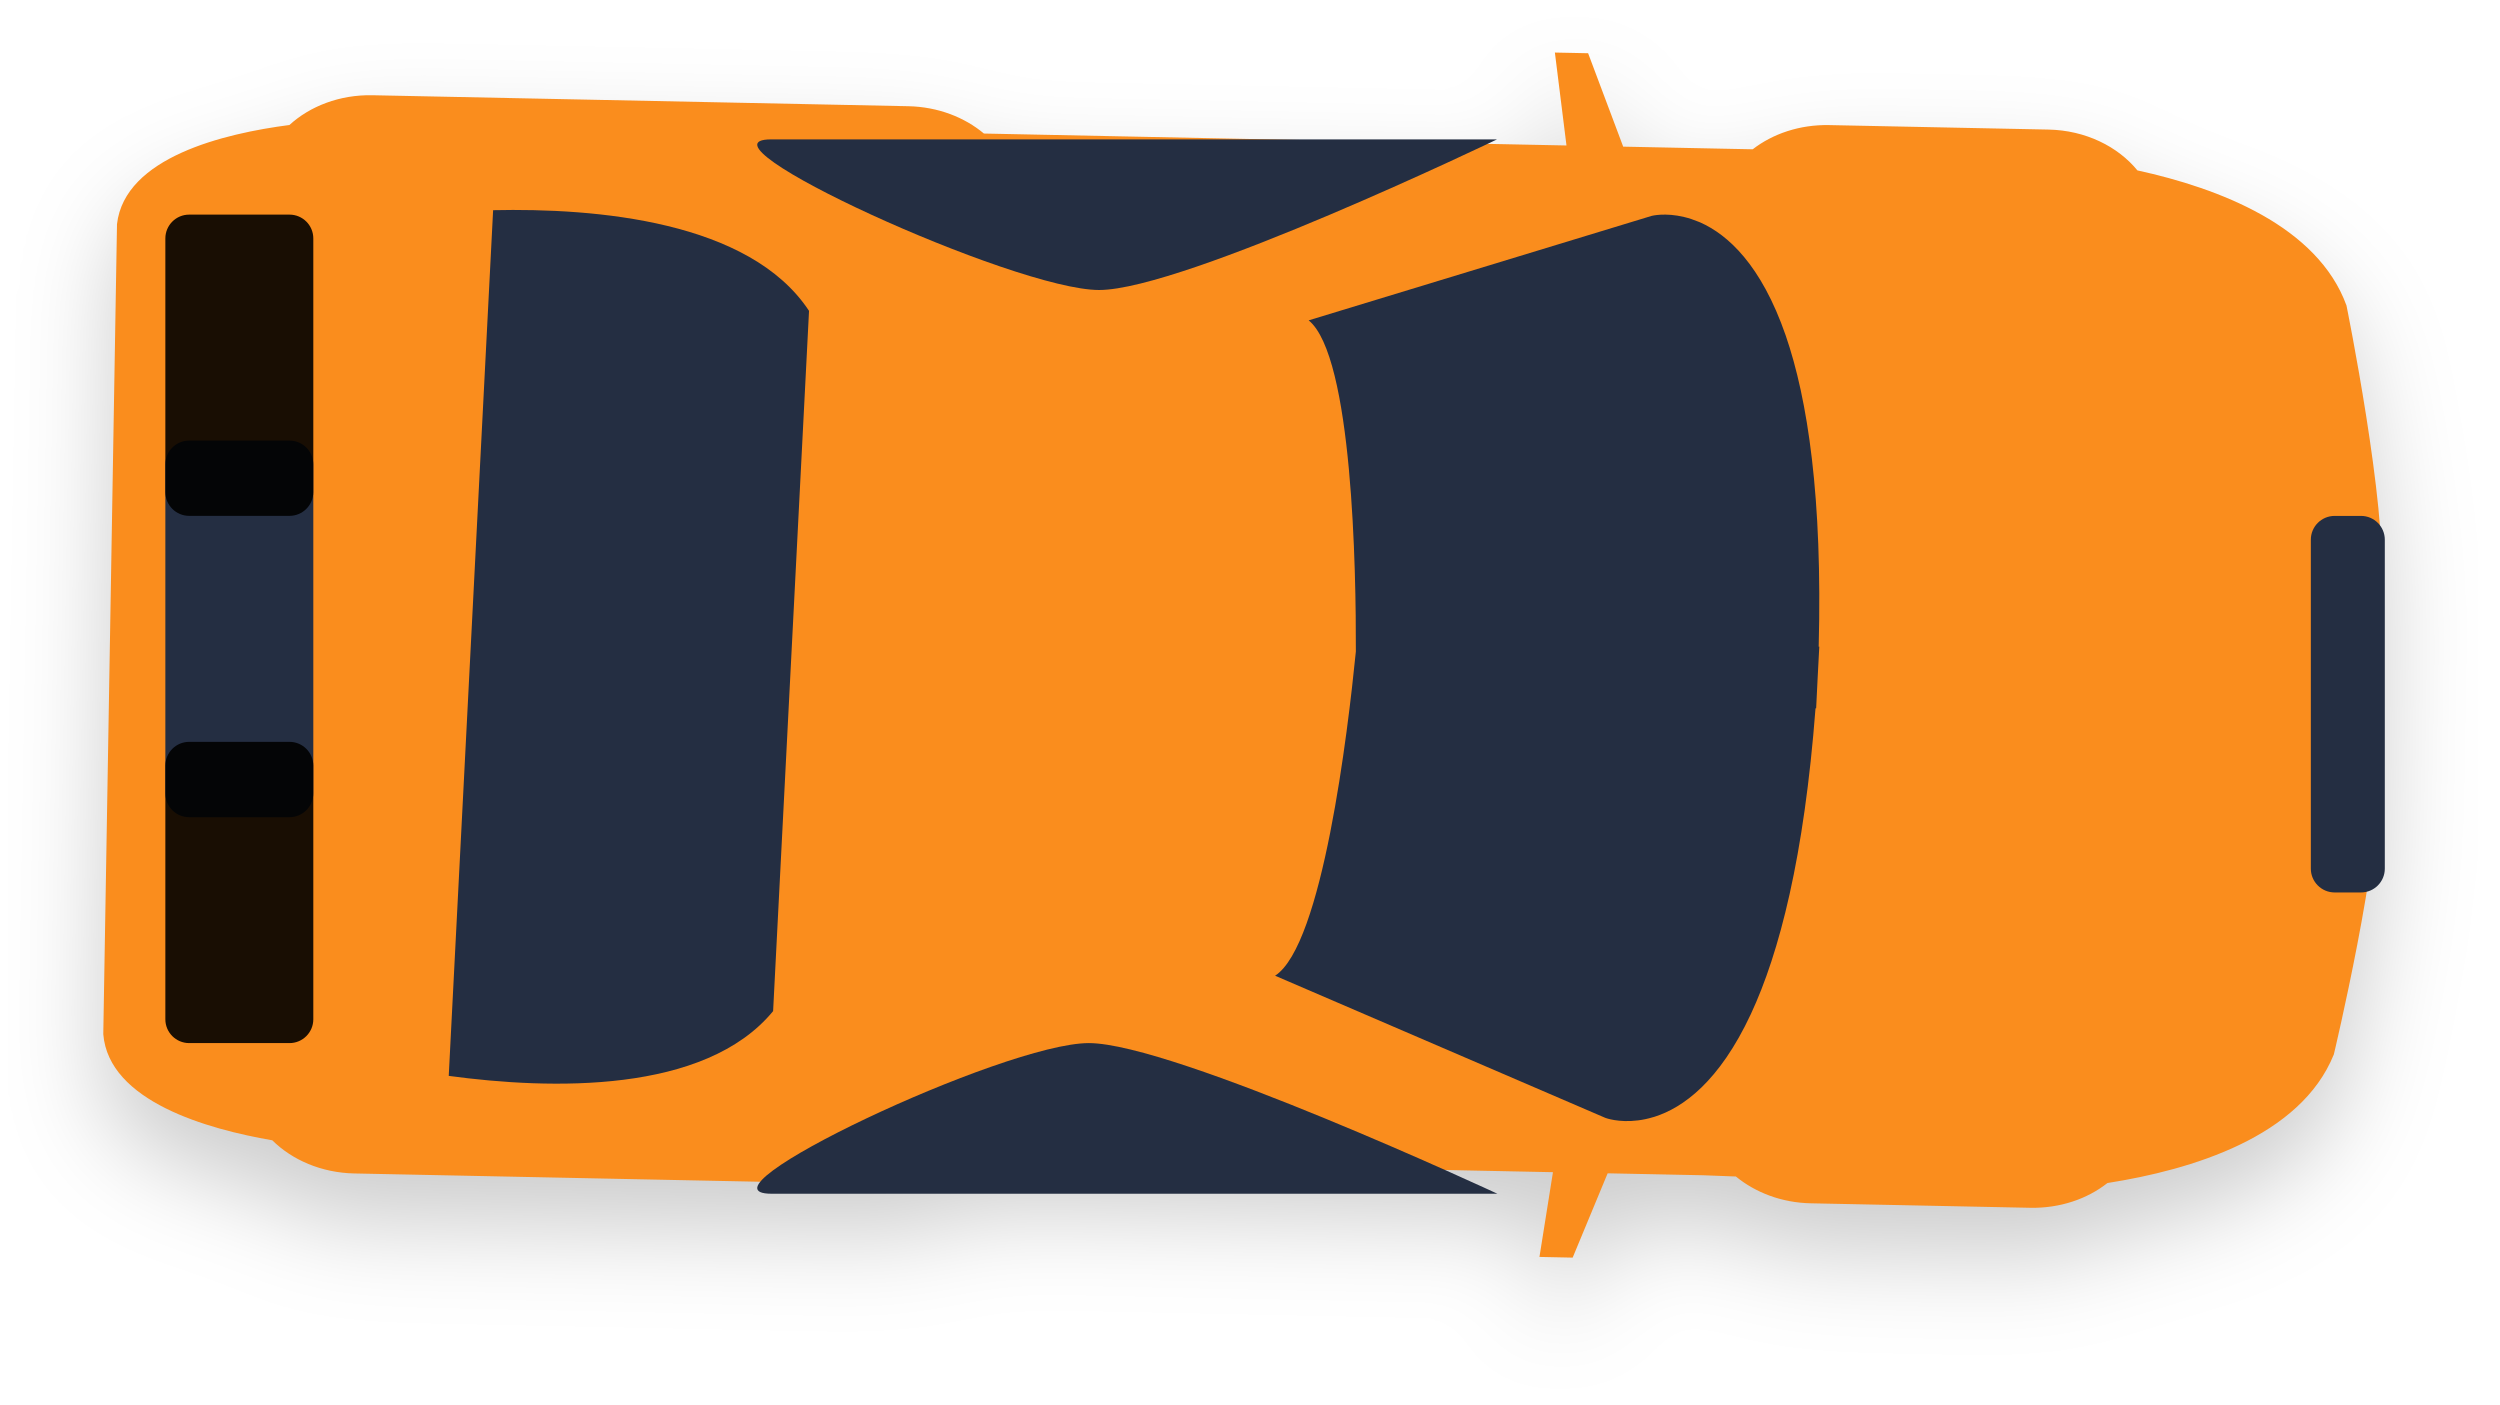
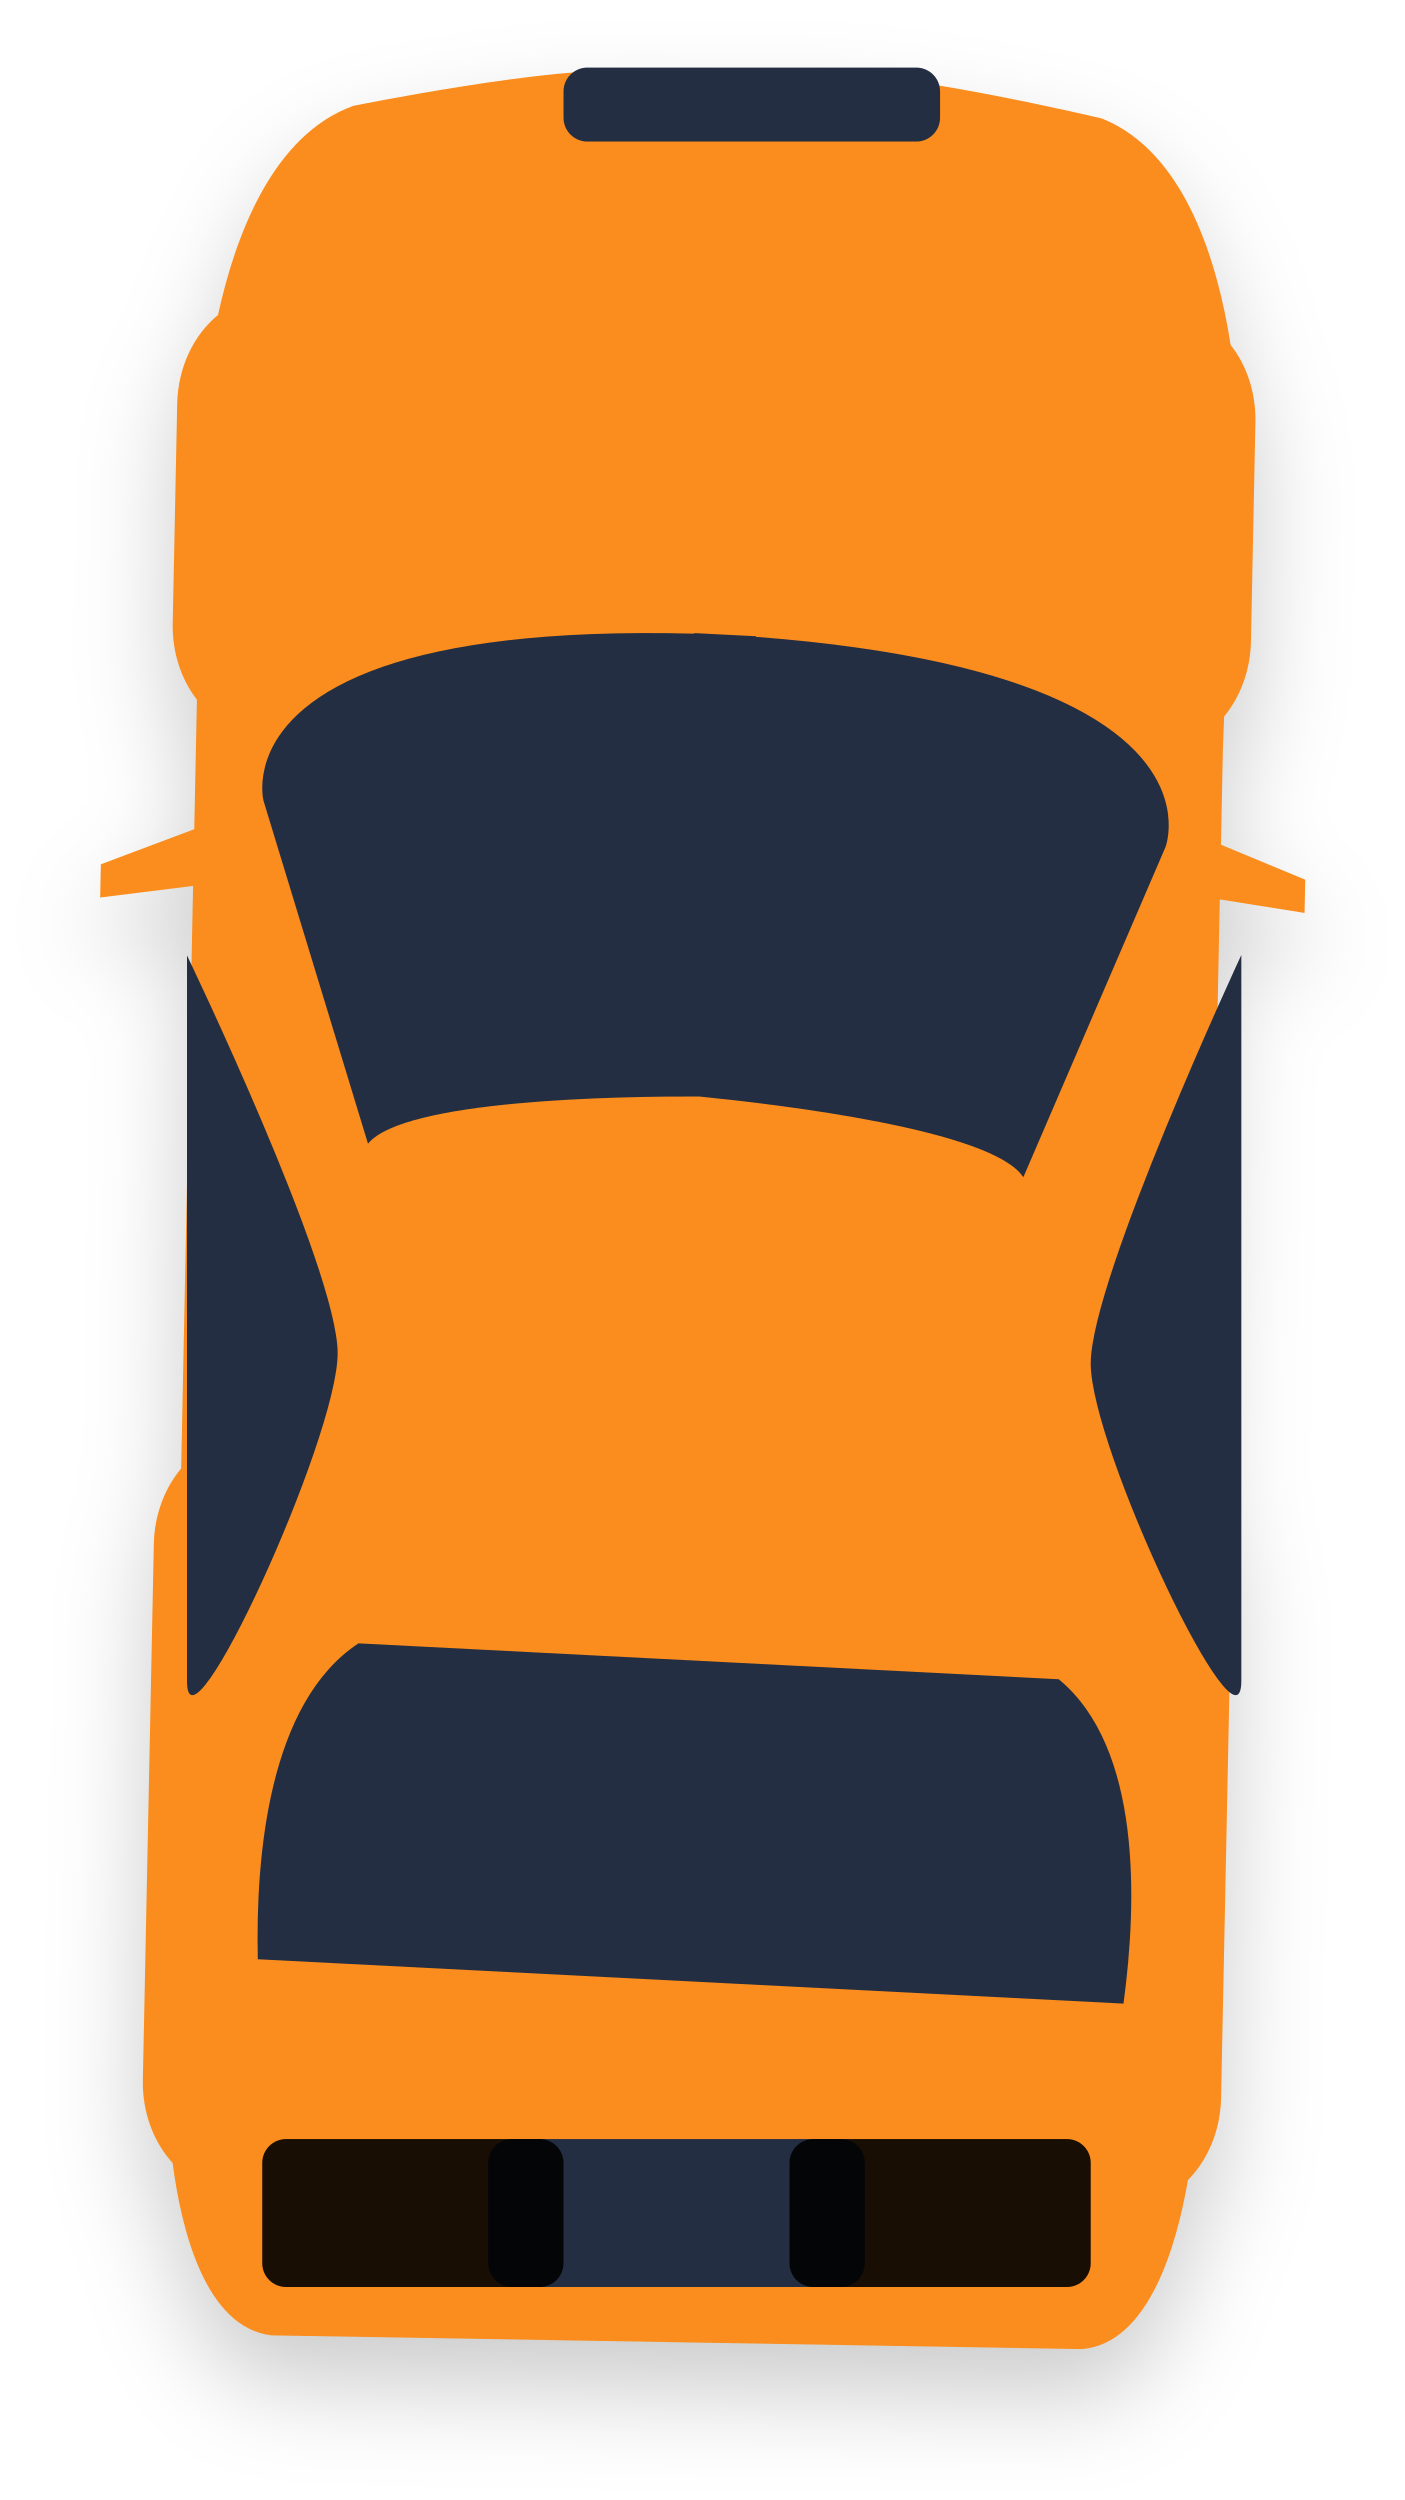
- <svg xmlns="http://www.w3.org/2000/svg" width="105" height="59" viewBox="0 0 105 59" fill="none">
+ <svg xmlns="http://www.w3.org/2000/svg" width="59" height="105" viewBox="0 0 59 105" fill="none">
  <g filter="url(#filter0_d_833_5628)">
-     <path fill-rule="evenodd" clip-rule="evenodd" d="M99.915 31.024L100.016 25.06L100.002 25.06L100.011 24.539C100.27 21.302 98.553 12.834 98.553 12.834C97.339 9.49 93.196 7.904 89.771 7.157C88.949 6.151 87.59 5.473 86.034 5.442L76.824 5.254C75.588 5.229 74.454 5.619 73.614 6.27L72.267 6.243L68.174 6.159L66.701 2.236L65.305 2.207L65.792 6.11L41.325 5.609C40.507 4.924 39.392 4.487 38.152 4.461L15.646 4C14.266 3.972 13.019 4.46 12.157 5.25C9.425 5.604 5.239 6.602 4.914 9.412L4.626 26.425L4.338 43.436C4.568 46.258 8.718 47.425 11.435 47.892C12.271 48.718 13.5 49.257 14.88 49.285L37.385 49.745C38.626 49.771 39.755 49.38 40.595 48.728L65.224 49.232L64.657 52.791L66.052 52.82L67.521 49.279L71.537 49.361L72.907 49.413C73.728 50.087 74.829 50.514 76.058 50.539L85.268 50.727C86.522 50.752 87.669 50.353 88.512 49.687C92.046 49.134 96.627 47.752 98.022 44.283C98.022 44.283 100.023 35.892 99.874 32.647L99.901 31.024L99.915 31.024Z" fill="#FA8D1D" />
+     <path fill-rule="evenodd" clip-rule="evenodd" d="M33.024 3.085L27.06 2.984L27.06 2.998L26.54 2.989C23.302 2.73 14.834 4.447 14.834 4.447C11.49 5.661 9.905 9.804 9.157 13.229C8.151 14.051 7.474 15.41 7.442 16.966L7.254 26.176C7.229 27.413 7.619 28.546 8.271 29.386L8.243 30.733L8.159 34.826L4.236 36.3L4.207 37.695L8.11 37.208L7.609 61.675C6.924 62.493 6.487 63.608 6.461 64.848L6 87.354C5.972 88.734 6.46 89.981 7.25 90.843C7.604 93.575 8.602 97.761 11.412 98.086L28.425 98.374L45.436 98.662C48.258 98.432 49.425 94.282 49.892 91.565C50.718 90.729 51.257 89.5 51.285 88.12L51.746 65.615C51.771 64.374 51.38 63.245 50.729 62.405L51.232 37.776L54.791 38.343L54.82 36.948L51.28 35.479L51.361 31.462L51.413 30.093C52.087 29.273 52.514 28.171 52.54 26.942L52.727 17.732C52.753 16.478 52.353 15.331 51.687 14.488C51.135 10.954 49.753 6.373 46.283 4.978C46.283 4.978 37.892 2.977 34.647 3.126L33.024 3.098L33.024 3.085Z" fill="#FA8D1D" />
  </g>
-   <rect x="6.945" y="18.506" width="6.214" height="15.815" rx="1" fill="#242E42" />
-   <rect x="6.945" y="9.014" width="6.214" height="12.652" rx="1" fill="black" fill-opacity="0.9" />
-   <rect x="97.055" y="21.668" width="3.107" height="15.815" rx="1" fill="#242E42" />
-   <rect x="6.945" y="31.158" width="6.214" height="12.652" rx="1" fill="black" fill-opacity="0.9" />
-   <path fill-rule="evenodd" clip-rule="evenodd" d="M76.278 29.75L76.252 29.748C75.774 35.993 74.738 40.014 73.535 42.593C72.209 45.435 70.682 46.526 69.488 46.905C69.471 46.911 69.453 46.913 69.437 46.919C69.211 46.988 68.999 47.032 68.799 47.056C67.975 47.162 67.428 46.952 67.428 46.952L53.554 40.98C55.547 39.691 56.609 30.746 56.946 27.366C56.957 23.965 56.813 14.958 54.964 13.455L69.369 9.067C69.369 9.067 69.935 8.918 70.743 9.117C70.936 9.162 71.136 9.229 71.351 9.318C71.37 9.326 71.393 9.334 71.413 9.343C72.562 9.856 73.968 11.112 74.998 14.086C75.929 16.785 76.547 20.899 76.385 27.159L76.41 27.16C76.389 27.601 76.366 28.031 76.342 28.455C76.322 28.877 76.302 29.308 76.278 29.75V29.75Z" fill="#242E42" />
-   <path fill-rule="evenodd" clip-rule="evenodd" d="M33.967 13.295L33.056 31.056L32.505 41.794L32.471 42.467C29.605 45.95 23.123 45.766 18.847 45.187L20.711 8.828C25.021 8.732 31.485 9.273 33.979 13.056L33.967 13.295Z" fill="#242E42" />
-   <path fill-rule="evenodd" clip-rule="evenodd" d="M32.392 5.854C35.975 5.854 62.875 5.854 62.875 5.854C62.875 5.854 49.728 12.18 46.162 12.18C42.596 12.18 28.81 5.854 32.392 5.854Z" fill="#242E42" />
-   <path fill-rule="evenodd" clip-rule="evenodd" d="M32.409 50.137C35.991 50.137 62.891 50.137 62.891 50.137C62.891 50.137 49.297 43.81 45.73 43.81C42.164 43.81 28.826 50.137 32.409 50.137Z" fill="#242E42" />
+   <rect x="20.506" y="96.055" width="6.214" height="15.815" rx="1" transform="rotate(-90 20.5063 96.0547)" fill="#242E42" />
+   <rect x="11.014" y="96.055" width="6.214" height="12.652" rx="1" transform="rotate(-90 11.0142 96.0547)" fill="black" fill-opacity="0.9" />
+   <rect x="23.668" y="5.945" width="3.107" height="15.815" rx="1" transform="rotate(-90 23.6683 5.94531)" fill="#242E42" />
+   <rect x="33.158" y="96.055" width="6.214" height="12.652" rx="1" transform="rotate(-90 33.1583 96.0547)" fill="black" fill-opacity="0.9" />
+   <path fill-rule="evenodd" clip-rule="evenodd" d="M31.75 26.721L31.749 26.747C37.993 27.225 42.015 28.261 44.594 29.464C47.435 30.79 48.526 32.317 48.905 33.511C48.911 33.529 48.914 33.546 48.919 33.562C48.989 33.788 49.033 34 49.057 34.2C49.162 35.024 48.953 35.571 48.953 35.571L42.98 49.445C41.691 47.452 32.747 46.39 29.366 46.053C25.966 46.042 16.958 46.186 15.456 48.035L11.067 33.63C11.067 33.63 10.919 33.064 11.118 32.256C11.162 32.063 11.229 31.863 11.319 31.648C11.326 31.629 11.335 31.606 11.344 31.586C11.856 30.437 13.112 29.031 16.086 28.001C18.786 27.07 22.899 26.452 29.159 26.614L29.161 26.589C29.602 26.61 30.032 26.634 30.455 26.657C30.878 26.677 31.308 26.697 31.75 26.721Z" fill="#242E42" />
+   <path fill-rule="evenodd" clip-rule="evenodd" d="M15.295 69.033L33.055 69.944L43.793 70.494L44.466 70.528C47.95 73.395 47.765 79.877 47.187 84.152L10.828 82.289C10.731 77.979 11.273 71.514 15.055 69.021L15.295 69.033Z" fill="#242E42" />
+   <path fill-rule="evenodd" clip-rule="evenodd" d="M7.854 70.608C7.854 67.026 7.854 40.126 7.854 40.126C7.854 40.126 14.181 53.272 14.181 56.839C14.181 60.405 7.854 74.191 7.854 70.608Z" fill="#242E42" />
+   <path fill-rule="evenodd" clip-rule="evenodd" d="M52.136 70.592C52.136 67.009 52.136 40.109 52.136 40.109C52.136 40.109 45.81 53.704 45.81 57.27C45.81 60.836 52.136 74.174 52.136 70.592Z" fill="#242E42" />
  <defs>
-     <filter id="filter0_d_833_5628" x="0.338" y="0.207" width="103.699" height="58.613" filterUnits="userSpaceOnUse" color-interpolation-filters="sRGB">
+     <filter id="filter0_d_833_5628" x="0.207" y="0.963" width="58.613" height="103.699" filterUnits="userSpaceOnUse" color-interpolation-filters="sRGB">
      <feFlood flood-opacity="0" result="BackgroundImageFix" />
      <feColorMatrix in="SourceAlpha" type="matrix" values="0 0 0 0 0 0 0 0 0 0 0 0 0 0 0 0 0 0 127 0" result="hardAlpha" />
      <feOffset dy="2" />
      <feGaussianBlur stdDeviation="2" />
      <feColorMatrix type="matrix" values="0 0 0 0 0 0 0 0 0 0 0 0 0 0 0 0 0 0 0.2 0" />
      <feBlend mode="normal" in2="BackgroundImageFix" result="effect1_dropShadow_833_5628" />
      <feBlend mode="normal" in="SourceGraphic" in2="effect1_dropShadow_833_5628" result="shape" />
    </filter>
  </defs>
</svg>
